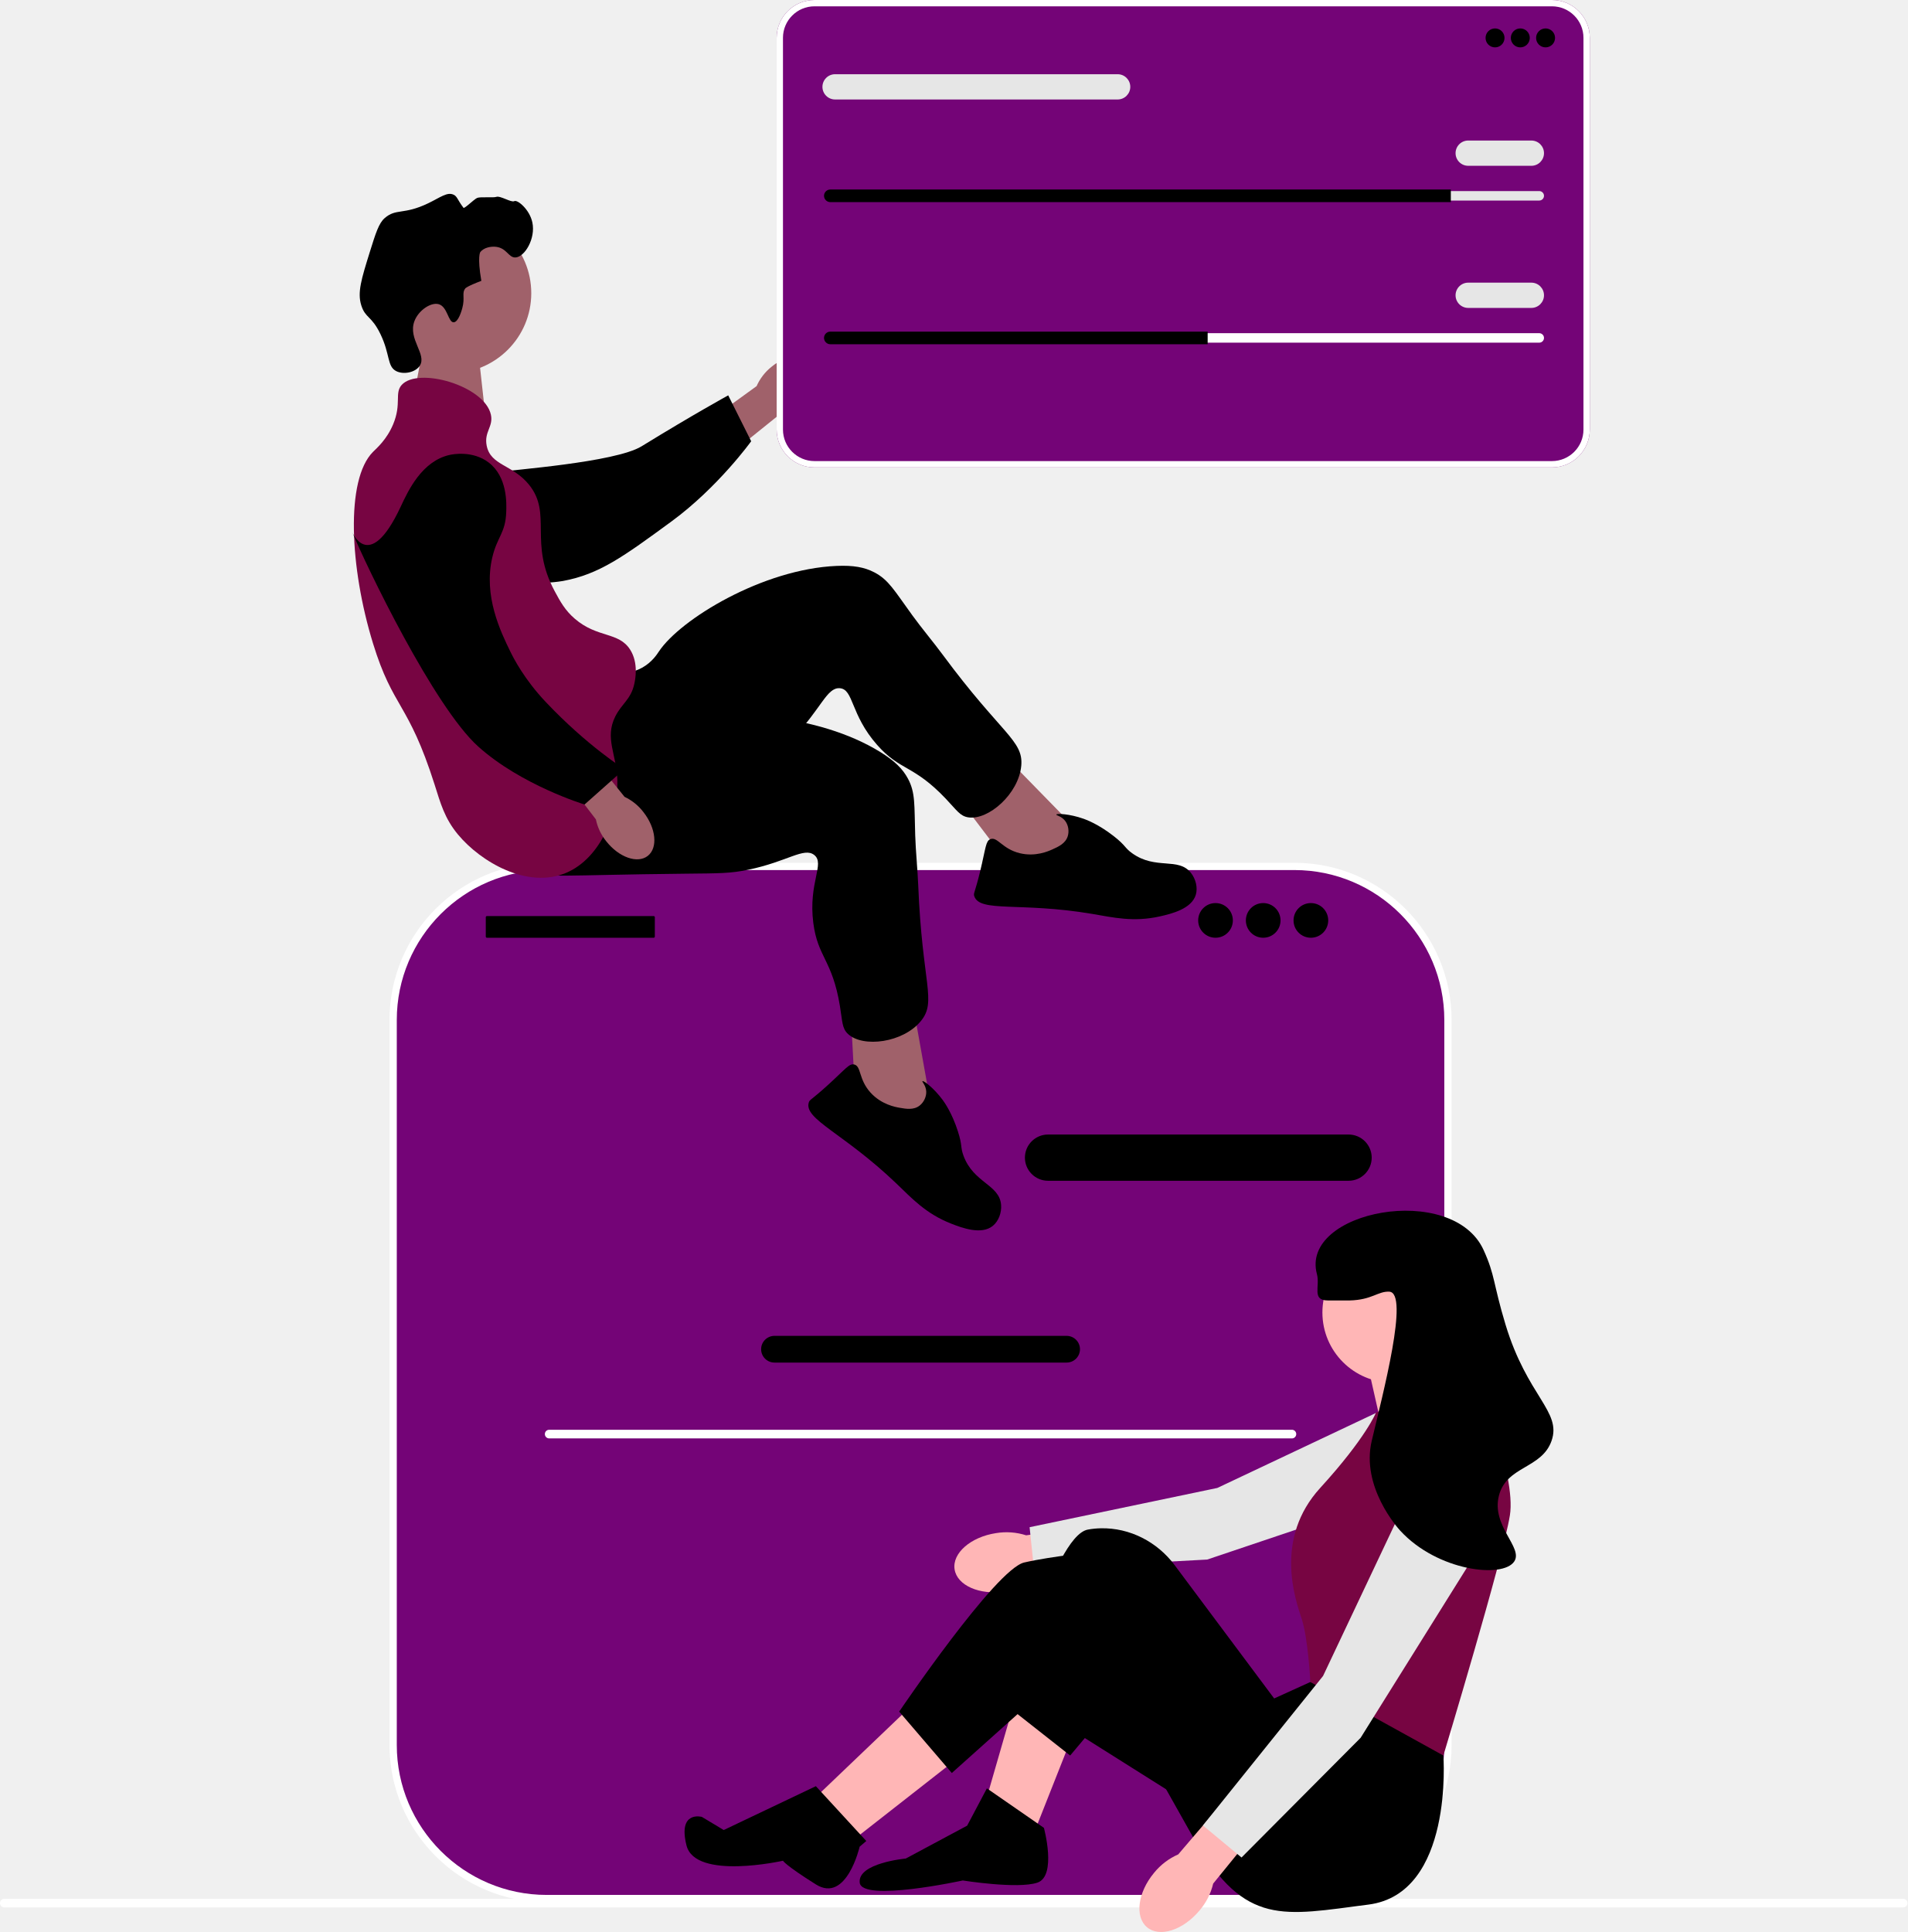
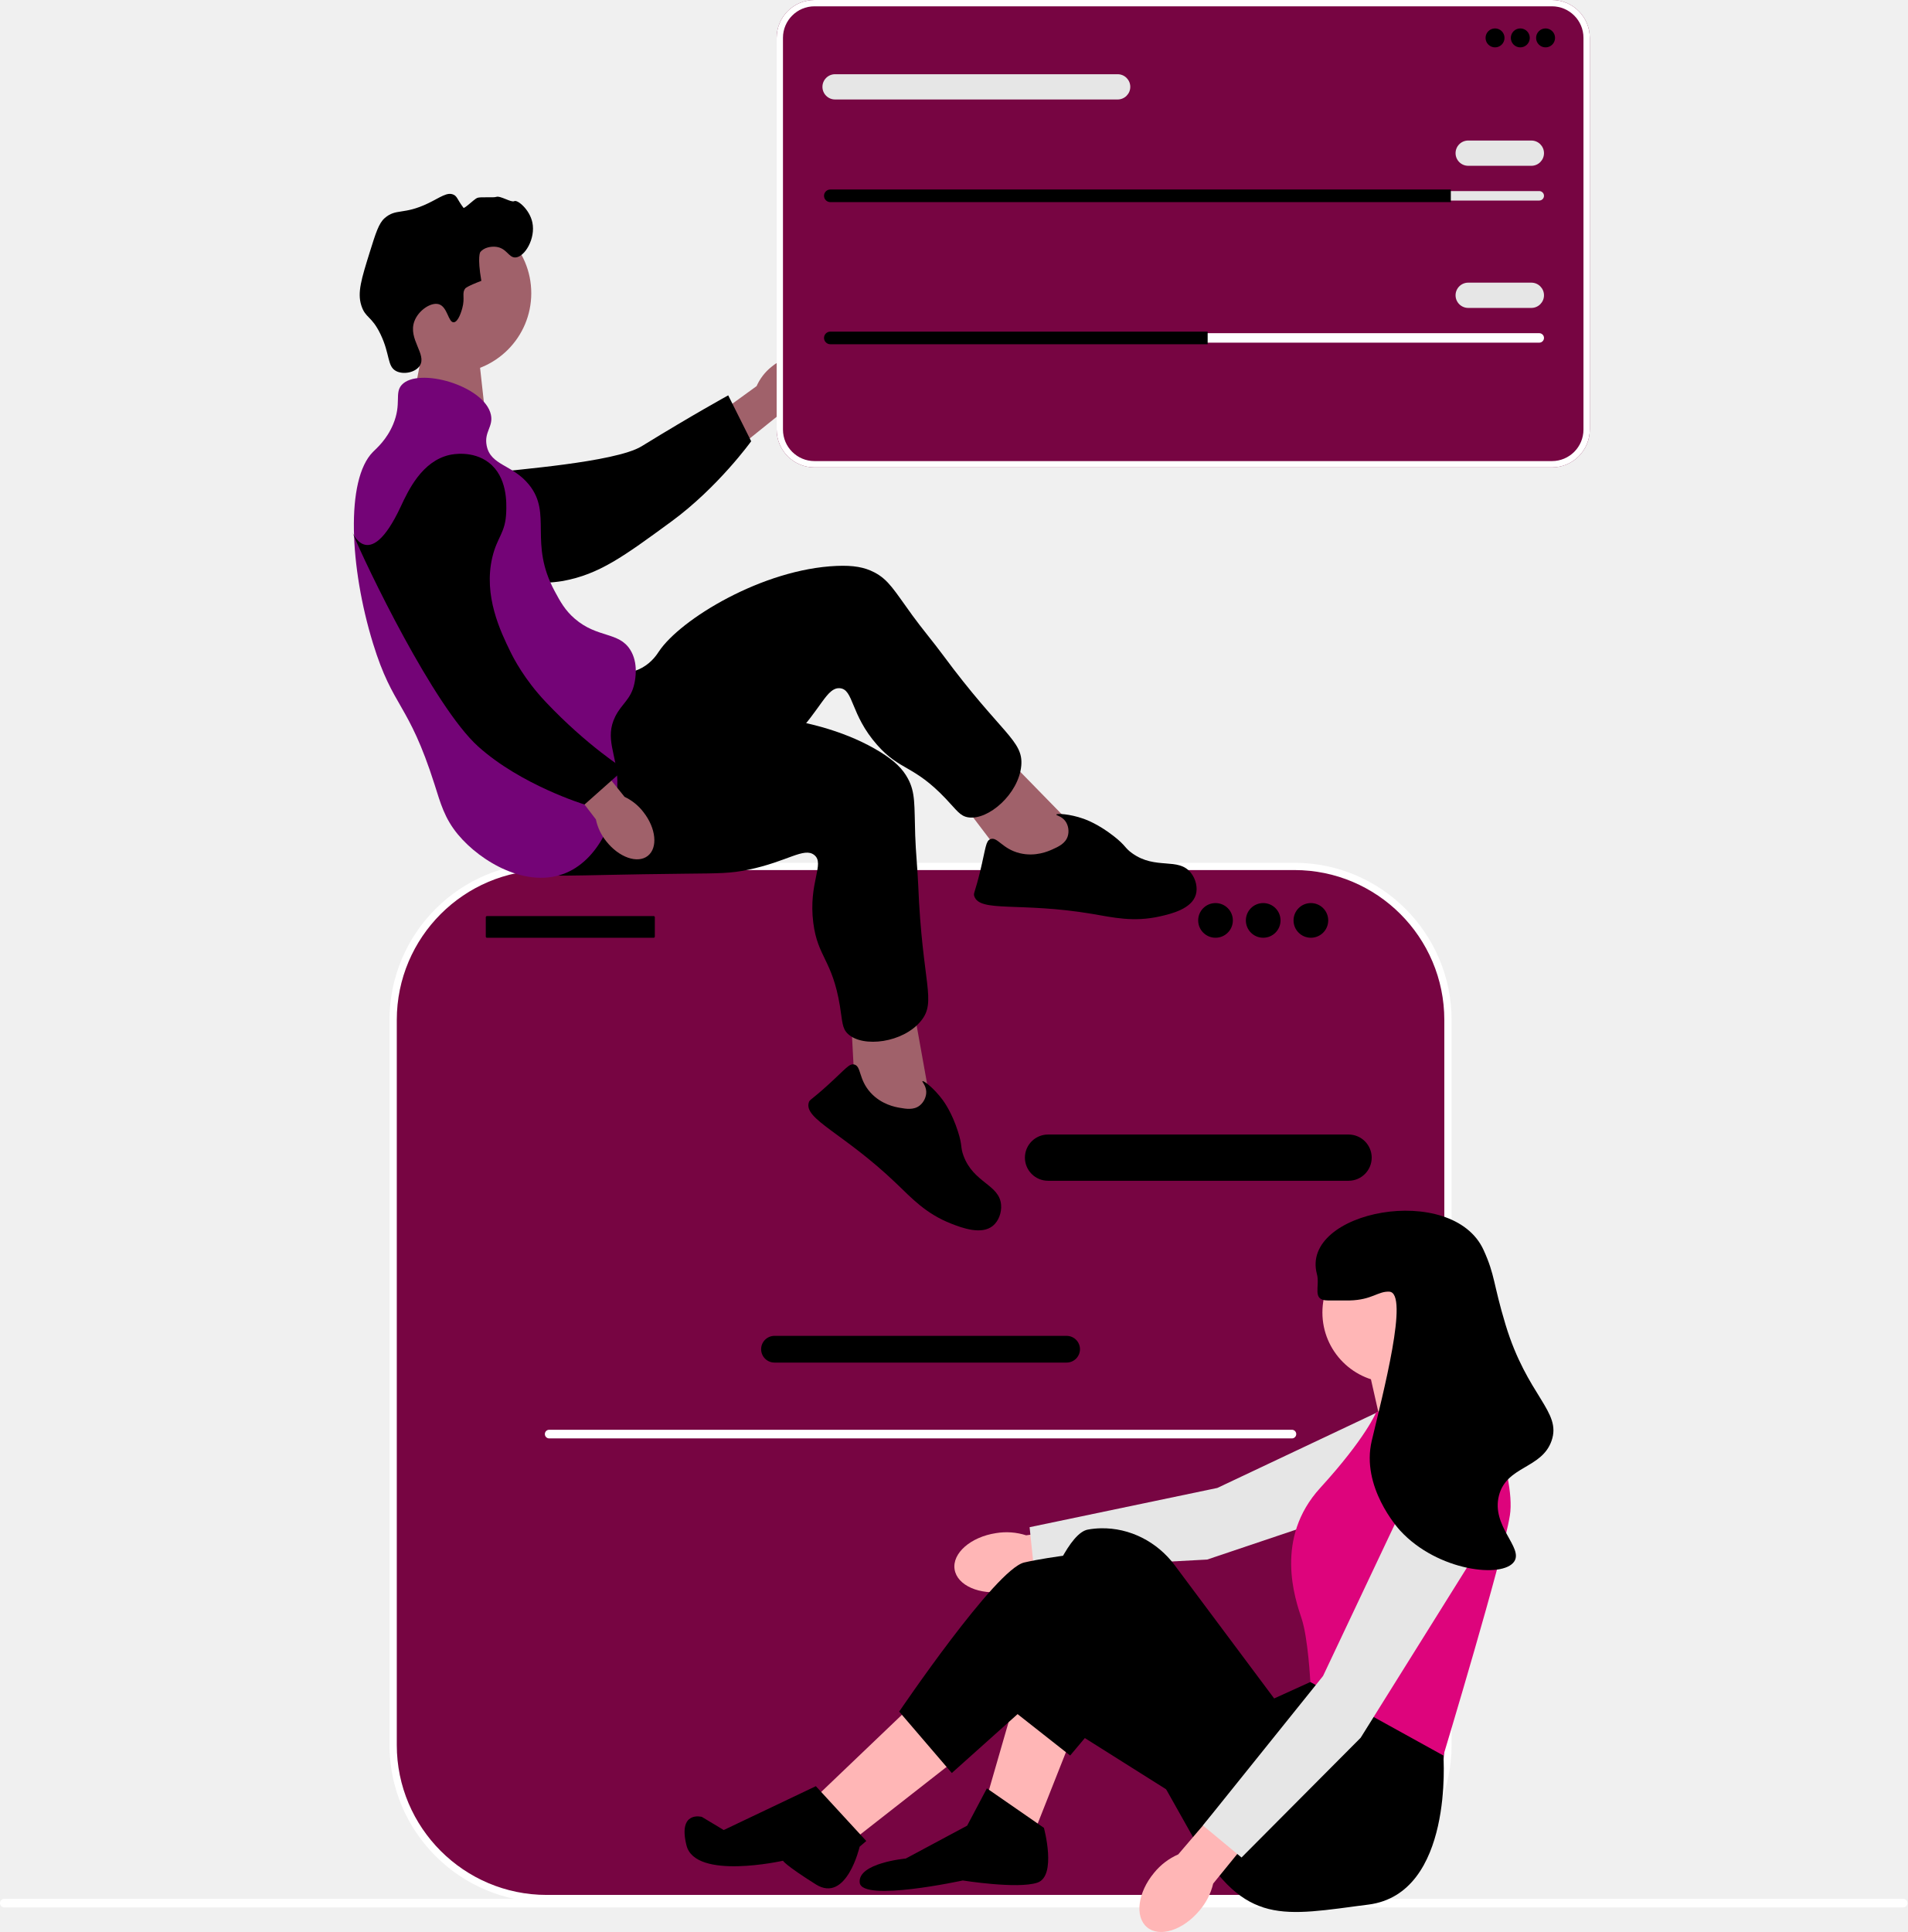
<svg xmlns="http://www.w3.org/2000/svg" width="524.67" height="531.397" className="w-full" alt="https://undraw.co/illustrations" title="https://undraw.co/illustrations" viewBox="0 0 524.67 531.397" xmlnsXlink="http://www.w3.org/1999/xlink">
  <polygon points="117.675 88.744 113.675 109.744 133.618 115.366 131.14 92.946 117.675 88.744" fill="#a0616a" />
  <path d="M0,523.445c0,.66,.53,1.19,1.19,1.19H523.48c.66,0,1.19-.53,1.19-1.19,0-.66-.53-1.19-1.19-1.19H1.19c-.66,0-1.19,.53-1.19,1.19Z" fill="white" />
  <g>
-     <path d="M356.038,238.309H150.369c-23.323,0-42.23,18.907-42.23,42.23v199.433c0,23.323,18.907,42.23,42.23,42.23h205.669c23.323,0,42.23-18.907,42.23-42.23v-199.433c0-23.323-18.907-42.23-42.23-42.23v0Z" fill="#740477" />
+     <path d="M356.038,238.309H150.369c-23.323,0-42.23,18.907-42.23,42.23v199.433c0,23.323,18.907,42.23,42.23,42.23h205.669c23.323,0,42.23-18.907,42.23-42.23v-199.433c0-23.323-18.907-42.23-42.23-42.23v0Z" fill="#770542" />
    <path d="M356.038,523.201H150.369c-23.837,0-43.23-19.393-43.23-43.229v-199.433c0-23.837,19.393-43.23,43.23-43.23h205.669c23.837,0,43.23,19.393,43.23,43.23v199.433c0,23.837-19.393,43.229-43.23,43.229h-0ZM150.369,239.309c-22.734,0-41.23,18.496-41.23,41.23v199.433c0,22.734,18.496,41.229,41.23,41.229h205.669c22.734,0,41.23-18.495,41.23-41.229v-199.433c0-22.734-18.496-41.23-41.23-41.23H150.369v-0Z" fill="white" />
    <path d="M370.936,324.77h-82.668c-3.506,0-6.359-2.853-6.359-6.359s2.853-6.359,6.359-6.359h82.668c3.506,0,6.359,2.853,6.359,6.359s-2.853,6.359-6.359,6.359h0Z" fill="#000000" />
    <path d="M293.382,374.777h-80.357c-2.026,0-3.674-1.648-3.674-3.674s1.648-3.674,3.674-3.674h80.357c2.026,0,3.674,1.648,3.674,3.674s-1.648,3.674-3.674,3.674v0Z" fill="#000000" />
    <rect x="133.618" y="251.967" width="46.498" height="5.961" rx=".31" ry=".31" fill="#000000" />
    <circle cx="334.336" cy="253.159" r="4.769" fill="black" />
    <circle cx="347.451" cy="253.159" r="4.769" fill="black" />
    <circle cx="360.566" cy="253.159" r="4.769" fill="black" />
    <path d="M149.868,394.445c0,.66,.53,1.19,1.19,1.19h204.29c.66,0,1.19-.53,1.19-1.19,0-.66-.53-1.19-1.19-1.19H151.058c-.66,0-1.19,.53-1.19,1.19Z" fill="white" />
  </g>
  <g>
    <path id="uuid-d0b76542-8f08-4363-846d-0cc3b89caf22-176" d="M212.173,100.917c4.349-3.594,9.729-4.263,12.015-1.494,2.287,2.768,.614,7.924-3.737,11.519-1.718,1.46-3.761,2.487-5.958,2.995l-18.62,14.994-6.85-8.888,19.083-13.838c.914-2.062,2.308-3.875,4.066-5.288h-0Z" fill="#a0616a" />
    <path d="M104.553,134.747c-.009-.663-.003-6.447,4.279-10.103,4.919-4.199,11.86-2.5,14.294-1.904,5.624,1.377,6.085,3.79,11.366,6.268,9.88,4.637-2.499,2.264,3.38,.777,2.035-.515,31.312-2.545,38.6-7.031,14.174-8.724,23.831-14.013,23.831-14.013l6.313,12.626s-9.129,12.694-21.977,22.097c-13.179,9.646-19.769,14.469-29.783,16.332-.862,.16-22.072,3.782-39.155-8.981-3.897-2.911-11.036-8.245-11.147-16.07v0Z" fill="black" />
    <circle cx="124.136" cy="80.643" r="21.993" fill="#a0616a" />
    <g>
      <polygon points="296.375 228.398 273.725 205.213 262.034 217.409 278.908 239.639 295.646 241.553 296.375 228.398" fill="#a0616a" />
      <path d="M167.046,184.922c1.325,.11,5.535,.953,9.558-1.26,2.746-1.511,4.155-3.757,4.63-4.472,5.901-8.863,28.552-22.684,48.881-23.535,4.604-.193,7.634,.341,10.388,1.776,3.905,2.036,5.464,4.952,10.42,11.783,2.711,3.737,5.71,7.257,8.454,10.97,16.062,21.736,22.151,23.443,21.529,30.411-.69,7.732-9.029,15.067-14.571,14.22-2.27-.347-3.149-1.925-6.181-5.12-8.891-9.368-12.57-7.637-18.9-14.812-7.391-8.377-6.423-15.323-10.279-15.591-3.576-.249-5.095,5.677-12.729,13.548-3.493,3.602-5.98,5.254-13.559,10.511-29.511,20.473-29.982,21.912-35.937,23.544-2.606,.714-21.1,5.785-27.688-2.284-10.31-12.627,14.046-50.682,25.983-49.69l0,0Z" fill="black" />
      <path d="M289.45,233.637c1.666-.748,3.614-1.623,4.24-3.634,.424-1.361,.18-3.039-.697-4.198-1.011-1.338-2.508-1.514-2.448-1.751,.092-.36,3.632-.22,7.517,1.154,.733,.259,4.055,1.473,8.28,4.772,3.385,2.643,2.93,3.173,5.053,4.697,6.516,4.678,12.628,.991,16.154,5.378,1.361,1.693,1.941,4.097,1.369,6.04-1.15,3.903-6.743,5.246-9.8,5.94-7.362,1.67-12.933,.307-18.752-.674-19.787-3.334-30.904-.298-32.392-4.881-.282-.868,.176-.794,1.702-7.16,1.506-6.284,1.456-8.01,2.739-8.513,1.93-.757,3.227,2.688,8.089,3.867,4.309,1.045,7.865-.552,8.944-1.036l-0-0Z" fill="black" />
    </g>
    <g>
      <polygon points="256.108 304.243 250.385 272.34 233.862 275.866 235.343 303.736 248.118 314.719 256.108 304.243" fill="#a0616a" />
      <path d="M173.508,195.645c1.034,.835,4.044,3.897,8.617,4.325,3.121,.292,5.548-.776,6.342-1.1,9.86-4.02,36.364-2.737,53.662,7.974,3.917,2.426,6.125,4.569,7.598,7.303,2.088,3.877,1.741,7.166,2.006,15.601,.145,4.614,.65,9.211,.835,13.824,1.085,27.005,5.165,31.836,.737,37.253-4.913,6.01-15.932,7.397-20.042,3.584-1.683-1.561-1.524-3.361-2.239-7.707-2.097-12.744-6.112-13.378-7.321-22.869-1.411-11.082,3.29-16.286,.25-18.673-2.819-2.214-7.404,1.836-18.141,4.063-4.913,1.019-7.899,.989-17.122,1.084-35.915,.369-37.113,1.295-42.957-.698-2.557-.872-20.707-7.062-21.628-17.438-1.44-16.237,40.082-34.049,49.402-26.526l0-0Z" fill="black" />
      <path d="M247.436,304.689c1.798,.316,3.901,.687,5.549-.626,1.115-.888,1.855-2.414,1.781-3.865-.086-1.675-1.225-2.661-1.042-2.823,.279-.246,3.128,1.858,5.572,5.176,.461,.626,2.528,3.496,4.172,8.598,1.317,4.088,.643,4.27,1.543,6.723,2.765,7.53,9.893,7.911,10.347,13.521,.175,2.165-.694,4.48-2.26,5.767-3.143,2.584-8.525,.555-11.444-.588-7.029-2.752-10.874-7.009-15.138-11.087-14.5-13.87-25.404-17.6-24.062-22.228,.254-.876,.591-.558,5.429-4.969,4.775-4.354,5.703-5.81,7.046-5.506,2.023,.457,1.16,4.036,4.522,7.742,2.979,3.284,6.818,3.96,7.983,4.165h0Z" fill="black" />
    </g>
    <path d="M127.135,84.847c.856-3.063-.219-4.179,.877-5.554,0-0,.441-.553,4.384-2.046h0c-1.163-6.75-.292-7.892-.292-7.892,1.004-1.316,3.015-1.634,4.384-1.461,2.896,.364,3.408,2.982,5.261,2.923,2.56-.081,5.63-5.205,4.677-9.646-.777-3.622-4.129-6.313-4.969-5.846-.833,.463-3.832-1.578-4.969-1.169-.777,.279-4.432-.092-5.261,.292-.905,.42-3.498,3.035-3.745,2.705-1.722-2.289-1.686-3.089-2.685-3.582-1.771-.874-3.696,.742-7.015,2.338-6.83,3.285-8.829,1.325-11.984,4.092-1.594,1.398-2.448,4.069-4.092,9.353-2.299,7.391-3.449,11.086-2.338,14.615,1.132,3.598,2.8,2.815,5.261,7.892,2.74,5.651,1.796,8.936,4.384,10.23,2.001,1,5.216,.364,6.43-1.461,2.079-3.125-3.294-7.352-1.461-12.276,1.125-3.023,4.595-5.315,6.723-4.677,2.406,.722,2.583,5.036,4.092,4.969,1.292-.057,2.189-3.266,2.338-3.8l-0-0Z" fill="black" />
-     <path d="M110.474,105.892c4.5-5.046,22.832,.177,24.553,8.184,.708,3.294-1.905,4.684-1.169,8.476,1.076,5.547,7.169,5.169,11.692,10.815,6.421,8.016-.194,15.852,7.015,29.229,1.54,2.859,2.839,5.268,5.554,7.6,6.23,5.351,12.027,3.516,15.199,8.476,2.372,3.71,1.397,8.282,1.169,9.353-.936,4.392-3.473,5.462-5.261,9.061-2.975,5.988,.393,10.384,.585,17.538,.239,8.951-4.517,21.358-14.03,25.429-10.687,4.574-23.577-3.001-29.814-10.523-3.722-4.488-4.802-8.628-6.43-13.738-7.277-22.837-11.388-20.772-16.953-38.875-6.362-20.695-7.612-44.941,0-52.613,1.009-1.017,3.786-3.367,5.554-7.6,2.379-5.695,.324-8.556,2.338-10.815h0Z" fill="#770542" />
+     <path d="M110.474,105.892c4.5-5.046,22.832,.177,24.553,8.184,.708,3.294-1.905,4.684-1.169,8.476,1.076,5.547,7.169,5.169,11.692,10.815,6.421,8.016-.194,15.852,7.015,29.229,1.54,2.859,2.839,5.268,5.554,7.6,6.23,5.351,12.027,3.516,15.199,8.476,2.372,3.71,1.397,8.282,1.169,9.353-.936,4.392-3.473,5.462-5.261,9.061-2.975,5.988,.393,10.384,.585,17.538,.239,8.951-4.517,21.358-14.03,25.429-10.687,4.574-23.577-3.001-29.814-10.523-3.722-4.488-4.802-8.628-6.43-13.738-7.277-22.837-11.388-20.772-16.953-38.875-6.362-20.695-7.612-44.941,0-52.613,1.009-1.017,3.786-3.367,5.554-7.6,2.379-5.695,.324-8.556,2.338-10.815h0Z" fill="#740477 " />
    <g>
      <path id="uuid-35da8825-ceb1-46f8-a8e3-884fcc945dd4-177" d="M176.973,223.359c3.489,4.433,4.03,9.827,1.208,12.047-2.822,2.22-7.937,.426-11.427-4.01-1.418-1.753-2.396-3.819-2.852-6.028l-14.547-18.971,7.517-5.733,14.911,18.503c2.04,.962,3.819,2.4,5.19,4.191h-0Z" fill="#a0616a" />
      <path d="M123.697,125.123c.647-.145,6.311-1.319,10.763,2.127,5.115,3.959,4.867,11.1,4.78,13.605-.201,5.786-2.468,6.73-3.817,12.406-2.524,10.619,2.283,20.487,4.938,25.939,.919,1.887,3.872,7.662,9.75,13.881,11.432,12.095,21.632,18.46,21.632,18.46l-10.958,9.74s-17.455-5.32-29.282-15.979c-12.132-10.934-30.789-49.619-34.657-59.043-.333-.812,4.385,12.382,13.393-6.946,2.055-4.409,5.82-12.486,13.457-14.192h-0Z" fill="black" />
    </g>
  </g>
  <g>
    <path id="uuid-ba1531a6-e7ab-4297-b996-1d676f43fe3f-178" d="M273.945,421.686c-6.965,1.068-12.06,5.527-11.38,9.959,.68,4.433,6.877,7.159,13.845,6.09,2.789-.389,5.444-1.44,7.744-3.065l29.454-4.896-1.966-11.643-29.388,4.159c-2.682-.862-5.531-1.069-8.309-.604h-0Z" fill="#ffb6b6" />
    <polygon points="400.87 385.395 389.449 409.63 332.034 428.958 284.392 431.499 283.199 420.056 334.832 409.26 387.815 384.223 400.87 385.395" fill="#e6e6e6" />
    <polygon points="294.976 477.416 284.722 503.351 271.453 494.304 279.294 467.162 294.976 477.416" fill="#ffb6b6" />
    <polygon points="252.152 467.765 225.01 493.701 235.866 505.161 263.612 483.447 252.152 467.765" fill="#ffb6b6" />
    <polygon points="405.957 383.323 405.655 381.212 398.719 367.641 375.799 373.673 380.021 392.37 405.957 383.323" fill="#ffb6b6" />
    <path d="M396.306,473.797l.705,9.059s2.914,37.987-20.609,41.003-33.777,6.032-47.649-17.492l-21.714-38.602-12.683,15.091-16.872-13.281s12.063-47.046,21.714-48.856c1.206-.226,2.413-.339,3.6-.364,7.989-.166,15.521,3.741,20.301,10.145l27.367,36.662,9.952-4.524,35.888,11.158v-0Z" fill="black" />
    <path d="M266.024,502.145l5.428-10.254,15.682,10.857s3.619,13.269-1.809,15.079-20.507-.603-20.507-.603c0,0-27.745,6.032-28.348,.603s12.666-6.635,12.666-6.635l16.888-9.047,0-0Z" fill="black" />
    <path d="M325.134,494.907l-41.919-26.413-21.412,19.175-14.476-16.888s26.539-39.205,34.38-41.015,20.507-3.016,20.507-3.016l38.602,35.586-15.682,32.571v-0Z" fill="black" />
    <path d="M224.406,491.288l13.873,15.079-1.829,1.565s-3.599,15.675-12.043,10.372-9.047-6.509-9.047-6.509c0,0-24.126,5.428-26.539-4.222s4.222-7.841,4.222-7.841l6.024,3.619,25.34-12.063,0,0Z" fill="black" />
    <circle cx="383.037" cy="361.006" r="19.301" fill="#ffb6b6" />
-     <path d="M378.513,388.45l27.745-8.444s10.857,25.333,9.047,36.793c-1.809,11.46-18.295,66.058-18.295,66.058l-36.593-20.218s-.603-12.063-2.413-17.492-7.539-22.015,5.127-35.888,15.381-20.809,15.381-20.809l-0,0Z" fill="#770542" />
+     <path d="M378.513,388.45l27.745-8.444s10.857,25.333,9.047,36.793c-1.809,11.46-18.295,66.058-18.295,66.058l-36.593-20.218s-.603-12.063-2.413-17.492-7.539-22.015,5.127-35.888,15.381-20.809,15.381-20.809l-0,0Z" fill="#dd047c" />
    <g>
      <path id="uuid-375aaccb-22f9-42b6-a352-baabb12db8d2-179" d="M317.448,515.102c-4.515,5.41-5.384,12.124-1.941,14.997,3.443,2.873,9.894,.816,14.41-4.596,1.834-2.137,3.129-4.682,3.777-7.423l18.842-23.162-9.178-7.428-19.281,22.565c-2.581,1.128-4.854,2.859-6.629,5.046l0-0Z" fill="#ffb6b6" />
      <polygon points="399.795 400.619 406.353 426.595 374.256 477.974 341.49 510.905 330.869 502.094 363.915 460.977 388.963 408 399.795 400.619" fill="#e6e6e6" />
    </g>
    <path d="M365.244,357.689c4.95-.012,5.231,.021,6.032,0,6.139-.162,7.745-2.577,10.857-2.413,5.554,.294-1.776,28.141-4.825,41.015-2.99,12.626,7.115,23.94,7.841,24.729,10.257,11.155,28.273,13.194,31.364,8.444,2.502-3.845-6.366-9.691-4.222-18.095,2.095-8.215,11.771-7.34,14.476-15.079,2.832-8.105-6.686-12.192-12.666-31.967-3.434-11.357-2.827-13.473-6.032-20.507-8.566-18.802-50.554-10.797-45.84,6.635,.912,3.372-1.515,7.249,3.016,7.238v-0Z" fill="black" />
  </g>
  <g>
-     <path d="M426.876,128.561H224.026c-5.737,0-10.403-4.667-10.403-10.403V10.403c0-5.736,4.667-10.403,10.403-10.403h202.851c5.737,0,10.403,4.667,10.403,10.403V118.157c0,5.736-4.667,10.403-10.403,10.403Z" fill="#740477" />
+     <path d="M426.876,128.561H224.026c-5.737,0-10.403-4.667-10.403-10.403V10.403c0-5.736,4.667-10.403,10.403-10.403h202.851c5.737,0,10.403,4.667,10.403,10.403V118.157c0,5.736-4.667,10.403-10.403,10.403Z" fill="#770542" />
    <path d="M426.876,128.561H224.026c-5.737,0-10.403-4.667-10.403-10.403V10.403c0-5.736,4.667-10.403,10.403-10.403h202.851c5.737,0,10.403,4.667,10.403,10.403V118.157c0,5.736-4.667,10.403-10.403,10.403ZM224.026,1.737c-4.778,0-8.666,3.888-8.666,8.666V118.157c0,4.778,3.888,8.666,8.666,8.666h202.851c4.778,0,8.666-3.888,8.666-8.666V10.403c0-4.778-3.888-8.666-8.666-8.666H224.026Z" fill="white" />
    <circle cx="411.22" cy="10.424" r="2.606" fill="black" />
    <circle cx="418.169" cy="10.424" r="2.606" fill="black" />
    <circle cx="425.119" cy="10.424" r="2.606" fill="black" />
    <path d="M228.389,52.554c-.719,0-1.303,.584-1.303,1.303,0,.35,.135,.674,.381,.914,.248,.254,.572,.389,.922,.389h194.992c.719,0,1.303-.584,1.303-1.303,0-.35-.135-.674-.381-.914-.248-.254-.572-.389-.922-.389H228.389Z" fill="#e6e6e6" />
    <path d="M399.059,52.119v3.475H228.389c-.478,0-.912-.191-1.225-.513-.321-.313-.513-.747-.513-1.225,0-.956,.782-1.737,1.737-1.737h170.67Z" fill="#000000" />
    <path d="M421.21,45.604h-17.373c-1.916,0-3.475-1.558-3.475-3.475s1.559-3.475,3.475-3.475h17.373c1.916,0,3.475,1.558,3.475,3.475s-1.559,3.475-3.475,3.475Z" fill="#e6e6e6" />
    <path d="M307.416,27.363h-77.724c-1.916,0-3.475-1.558-3.475-3.475s1.559-3.475,3.475-3.475h77.724c1.916,0,3.475,1.558,3.475,3.475s-1.559,3.475-3.475,3.475Z" fill="#e6e6e6" />
    <path d="M228.389,91.643c-.719,0-1.303,.584-1.303,1.303,0,.35,.135,.674,.381,.914,.248,.254,.572,.389,.922,.389h194.992c.719,0,1.303-.584,1.303-1.303,0-.35-.135-.674-.381-.914-.248-.254-.572-.389-.922-.389H228.389Z" fill="white" />
    <path d="M332.173,91.209v3.475h-103.783c-.478,0-.912-.191-1.225-.513-.321-.313-.513-.747-.513-1.225,0-.956,.782-1.737,1.737-1.737h103.783Z" fill="#000000" />
    <path d="M421.21,84.694h-17.373c-1.916,0-3.475-1.558-3.475-3.475s1.559-3.475,3.475-3.475h17.373c1.916,0,3.475,1.558,3.475,3.475s-1.559,3.475-3.475,3.475Z" fill="#e6e6e6" />
  </g>
</svg>
